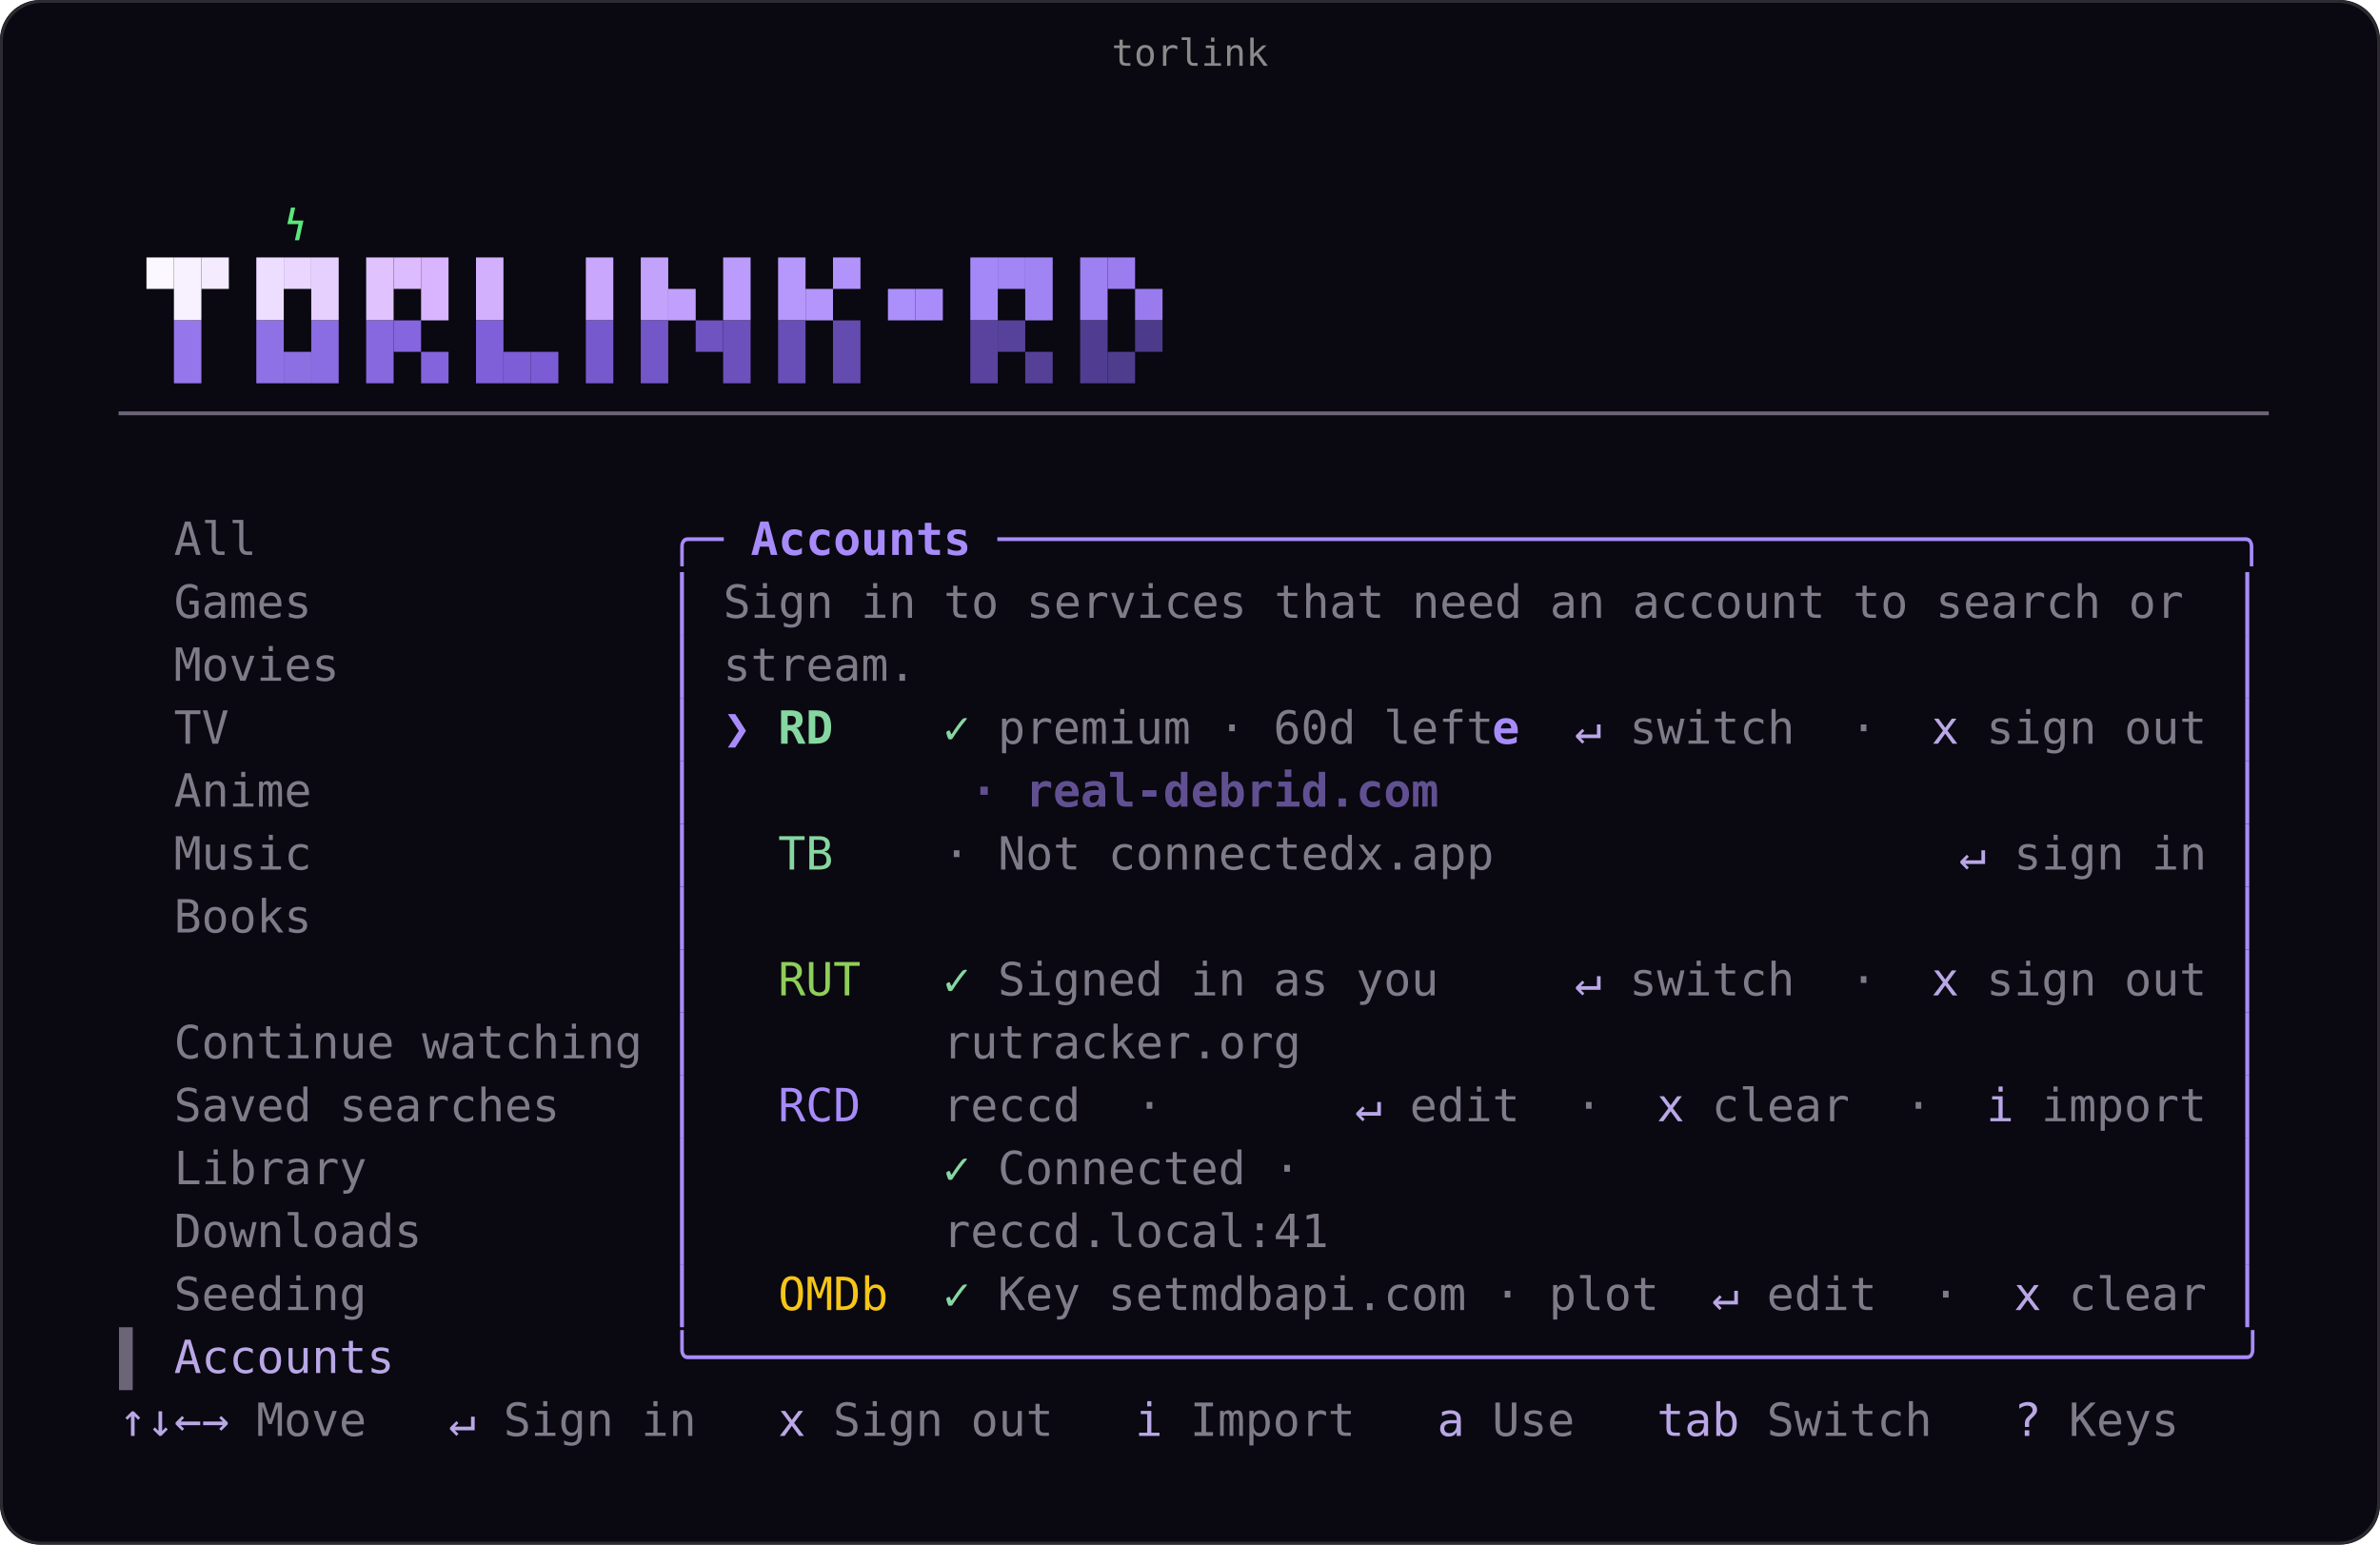
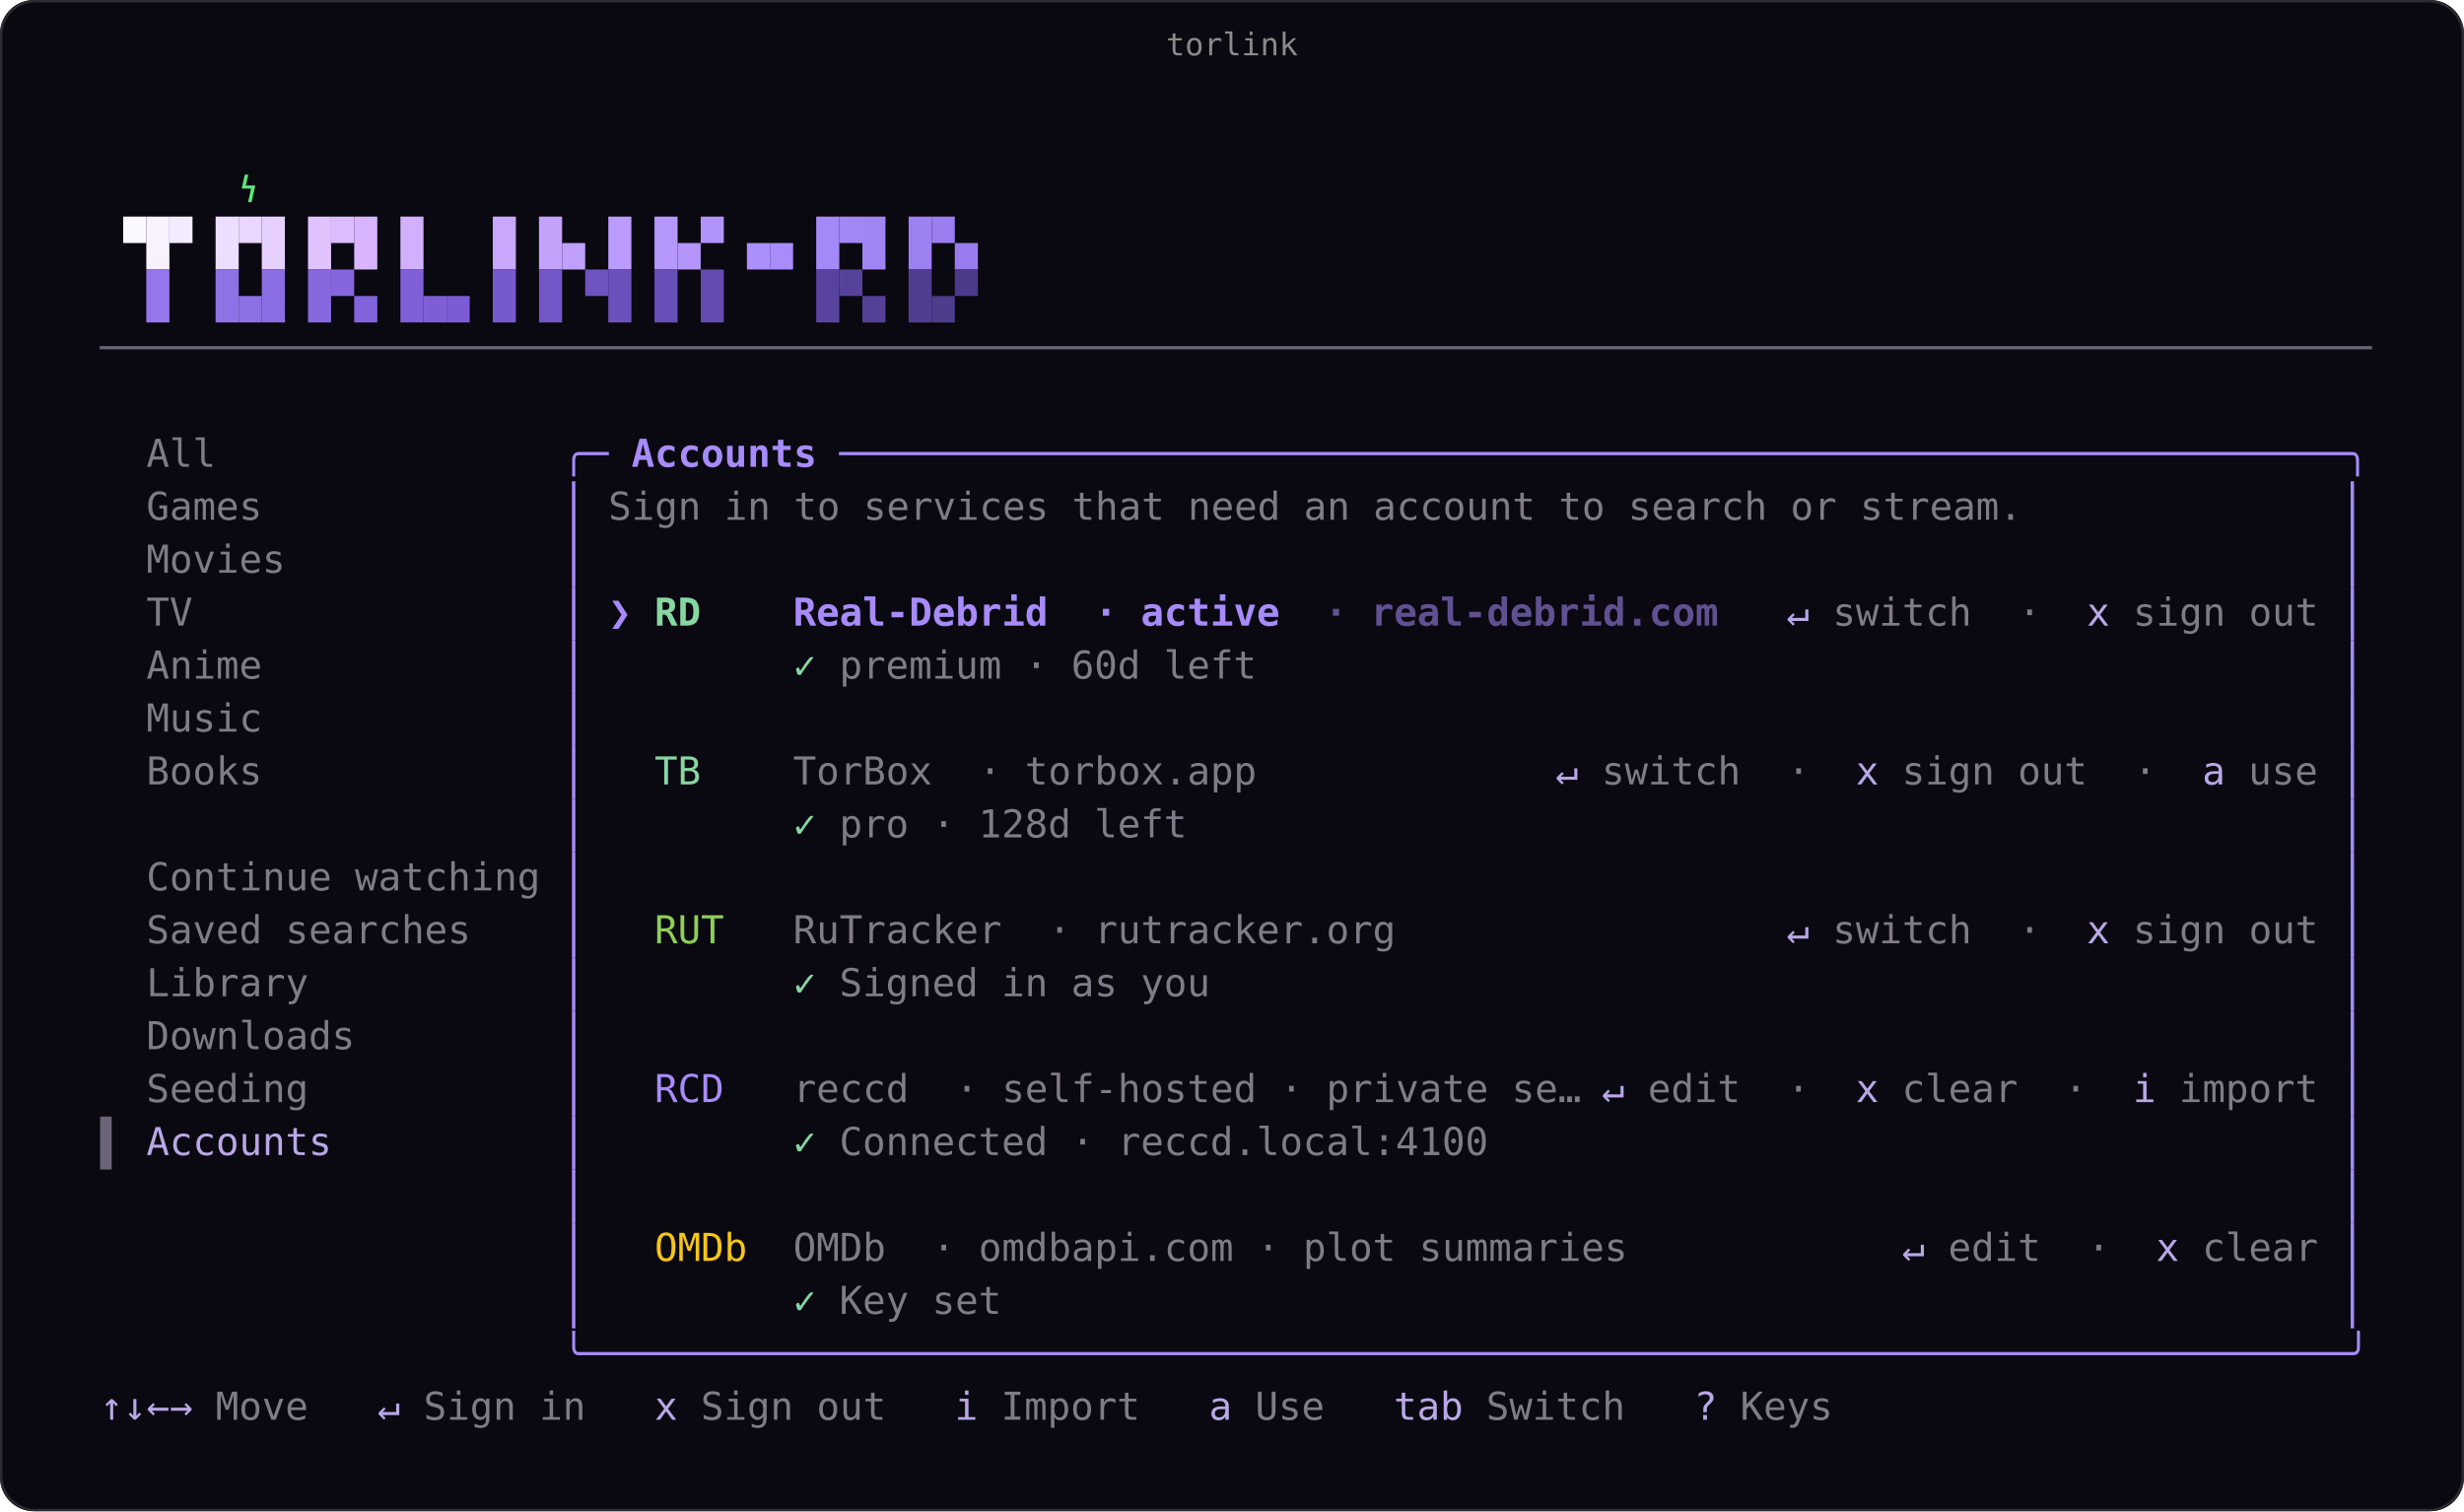
- <svg xmlns="http://www.w3.org/2000/svg" width="832" height="540" viewBox="0 0 832 540" style="max-width: 832px; width: 100%; height: auto;" role="img">
+ <svg xmlns="http://www.w3.org/2000/svg" width="1024" height="628" viewBox="0 0 1024 628" style="max-width: 1024px; width: 100%; height: auto;" role="img">
  <rect width="100%" height="100%" rx="14" fill="#0a0810" />
-   <rect x="0.5" y="0.5" width="831" height="539" rx="14" fill="none" stroke="#2d2b31" stroke-width="1" />
-   <text x="416" y="23" text-anchor="middle" font-family="ui-monospace, &quot;Cascadia Mono&quot;, &quot;SF Mono&quot;, Menlo, Consolas, &quot;DejaVu Sans Mono&quot;, monospace" font-size="13" fill="#8a8a8a">torlink</text>
+   <rect x="0.5" y="0.5" width="1023" height="627" rx="14" fill="none" stroke="#2d2b31" stroke-width="1" />
+   <text x="512" y="23" text-anchor="middle" font-family="ui-monospace, &quot;Cascadia Mono&quot;, &quot;SF Mono&quot;, Menlo, Consolas, &quot;DejaVu Sans Mono&quot;, monospace" font-size="13" fill="#8a8a8a">torlink</text>
  <g font-family="ui-monospace, &quot;Cascadia Mono&quot;, &quot;SF Mono&quot;, Menlo, Consolas, &quot;DejaVu Sans Mono&quot;, monospace" font-size="16" fill="#ddd8ea">
    <text x="99.2" y="84" textLength="9.6" lengthAdjust="spacingAndGlyphs" xml:space="preserve" fill="#5ae87a" font-weight="600">𐓏</text>
    <rect x="51.2" y="90" width="9.6" height="11" fill="#fbf8ff" />
    <rect x="60.8" y="90" width="9.6" height="22" fill="#f8f1ff" />
    <rect x="70.4" y="90" width="9.6" height="11" fill="#f4ebff" />
    <rect x="89.6" y="90" width="9.6" height="22" fill="#edddff" />
    <rect x="99.2" y="90" width="9.6" height="11" fill="#ead6fe" />
    <rect x="108.8" y="90" width="9.6" height="22" fill="#e6d0fe" />
    <rect x="128" y="90" width="9.6" height="22" fill="#dfc2fe" />
    <rect x="137.6" y="90" width="9.6" height="11" fill="#dcbbfe" />
    <rect x="147.2" y="90" width="9.6" height="22" fill="#d8b5fe" />
    <rect x="166.4" y="90" width="9.6" height="22" fill="#d3b0fe" />
    <rect x="204.8" y="90" width="9.6" height="22" fill="#c8a7fd" />
    <rect x="224" y="90" width="9.6" height="22" fill="#c3a2fc" />
    <rect x="233.6" y="101" width="9.6" height="11" fill="#c0a0fc" />
    <rect x="252.8" y="90" width="9.6" height="22" fill="#bb9cfc" />
    <rect x="272" y="90" width="9.6" height="22" fill="#b697fb" />
    <rect x="281.6" y="101" width="9.6" height="11" fill="#b395fb" />
    <rect x="291.2" y="90" width="9.6" height="11" fill="#b193fb" />
    <rect x="310.4" y="101" width="9.6" height="11" fill="#ab8ffa" />
    <rect x="320" y="101" width="9.6" height="11" fill="#a98cfa" />
    <rect x="339.2" y="90" width="9.6" height="22" fill="#a488f8" />
    <rect x="348.8" y="90" width="9.6" height="11" fill="#a286f6" />
    <rect x="358.4" y="90" width="9.6" height="22" fill="#a084f4" />
    <rect x="377.6" y="90" width="9.6" height="22" fill="#9d80f1" />
    <rect x="387.2" y="90" width="9.6" height="11" fill="#9b7df0" />
    <rect x="396.8" y="101" width="9.6" height="11" fill="#997bee" />
    <rect x="60.8" y="112" width="9.6" height="22" fill="#9577eb" />
    <rect x="89.6" y="112" width="9.6" height="22" fill="#8f71e6" />
    <rect x="99.2" y="123" width="9.6" height="11" fill="#8d6fe4" />
    <rect x="108.8" y="112" width="9.6" height="22" fill="#8b6de3" />
    <rect x="128" y="112" width="9.6" height="22" fill="#8768df" />
    <rect x="137.6" y="112" width="9.6" height="11" fill="#8566de" />
    <rect x="147.2" y="123" width="9.6" height="11" fill="#8364dc" />
    <rect x="166.4" y="112" width="9.6" height="22" fill="#7f60d9" />
    <rect x="176" y="123" width="9.6" height="11" fill="#7e5ed7" />
    <rect x="185.6" y="123" width="9.6" height="11" fill="#7c5cd5" />
    <rect x="204.8" y="112" width="9.6" height="22" fill="#7759ce" />
    <rect x="224" y="112" width="9.6" height="22" fill="#7356c8" />
    <rect x="243.2" y="112" width="9.6" height="11" fill="#6f53c1" />
    <rect x="252.8" y="112" width="9.6" height="22" fill="#6c51bd" />
    <rect x="272" y="112" width="9.6" height="22" fill="#684eb7" />
    <rect x="291.2" y="112" width="9.6" height="22" fill="#644bb0" />
    <rect x="339.2" y="112" width="9.6" height="22" fill="#59439f" />
    <rect x="348.8" y="112" width="9.6" height="11" fill="#57429b" />
    <rect x="358.4" y="123" width="9.6" height="11" fill="#554098" />
    <rect x="377.6" y="112" width="9.6" height="22" fill="#503d91" />
    <rect x="387.2" y="123" width="9.6" height="11" fill="#4e3c8d" />
    <rect x="396.8" y="112" width="9.6" height="11" fill="#4c3a8a" />
-     <text x="41.6" y="150" textLength="748.8" lengthAdjust="spacingAndGlyphs" xml:space="preserve" fill="#6b6577">──────────────────────────────────────────────────────────────────────────────</text>
+     <text x="41.6" y="150" textLength="940.8" lengthAdjust="spacingAndGlyphs" xml:space="preserve" fill="#6b6577">──────────────────────────────────────────────────────────────────────────────────────────────────</text>
    <text x="60.8" y="194" textLength="28.8" lengthAdjust="spacingAndGlyphs" xml:space="preserve" fill-opacity="0.55">All</text>
    <text x="233.6" y="194" textLength="19.2" lengthAdjust="spacingAndGlyphs" xml:space="preserve" fill="#a78bfa">╭─</text>
    <text x="262.4" y="194" textLength="76.8" lengthAdjust="spacingAndGlyphs" xml:space="preserve" fill="#a78bfa" font-weight="600">Accounts</text>
-     <text x="348.8" y="194" textLength="441.6" lengthAdjust="spacingAndGlyphs" xml:space="preserve" fill="#a78bfa">─────────────────────────────────────────────╮</text>
+     <text x="348.8" y="194" textLength="633.6" lengthAdjust="spacingAndGlyphs" xml:space="preserve" fill="#a78bfa">─────────────────────────────────────────────────────────────────╮</text>
    <text x="60.8" y="216" textLength="48" lengthAdjust="spacingAndGlyphs" xml:space="preserve" fill-opacity="0.55">Games</text>
    <rect x="237.7" y="200" width="1.4" height="22" fill="#a78bfa" />
-     <text x="252.8" y="216" textLength="508.8" lengthAdjust="spacingAndGlyphs" xml:space="preserve" fill-opacity="0.55">Sign in to services that need an account to search or</text>
-     <rect x="784.9" y="200" width="1.4" height="22" fill="#a78bfa" />
+     <text x="252.8" y="216" textLength="585.6" lengthAdjust="spacingAndGlyphs" xml:space="preserve" fill-opacity="0.55">Sign in to services that need an account to search or stream.</text>
+     <rect x="976.9" y="200" width="1.4" height="22" fill="#a78bfa" />
    <text x="60.8" y="238" textLength="57.6" lengthAdjust="spacingAndGlyphs" xml:space="preserve" fill-opacity="0.55">Movies</text>
    <rect x="237.7" y="222" width="1.4" height="22" fill="#a78bfa" />
-     <text x="252.8" y="238" textLength="67.2" lengthAdjust="spacingAndGlyphs" xml:space="preserve" fill-opacity="0.55">stream.</text>
-     <rect x="784.9" y="222" width="1.4" height="22" fill="#a78bfa" />
+     <rect x="976.9" y="222" width="1.4" height="22" fill="#a78bfa" />
    <text x="60.8" y="260" textLength="19.2" lengthAdjust="spacingAndGlyphs" xml:space="preserve" fill-opacity="0.55">TV</text>
    <rect x="237.7" y="244" width="1.4" height="22" fill="#a78bfa" />
    <text x="252.8" y="260" textLength="9.6" lengthAdjust="spacingAndGlyphs" xml:space="preserve" fill="#a78bfa" font-weight="600">❯</text>
    <text x="272" y="260" textLength="19.2" lengthAdjust="spacingAndGlyphs" xml:space="preserve" fill="#86d6a2" font-weight="600">RD</text>
-     <text x="329.6" y="260" textLength="9.6" lengthAdjust="spacingAndGlyphs" xml:space="preserve" fill="#86d6a2">✓</text>
-     <text x="348.8" y="260" textLength="172.8" lengthAdjust="spacingAndGlyphs" xml:space="preserve" fill-opacity="0.55">premium · 60d left</text>
-     <text x="521.6" y="260" textLength="9.6" lengthAdjust="spacingAndGlyphs" xml:space="preserve" fill="#a78bfa" font-weight="600">e</text>
-     <text x="550.4" y="260" textLength="9.6" lengthAdjust="spacingAndGlyphs" xml:space="preserve" fill="#b9a7e6">↵</text>
-     <text x="569.6" y="260" textLength="86.4" lengthAdjust="spacingAndGlyphs" xml:space="preserve" fill-opacity="0.55">switch  ·</text>
-     <text x="675.2" y="260" textLength="9.6" lengthAdjust="spacingAndGlyphs" xml:space="preserve" fill="#b9a7e6">x</text>
-     <text x="694.4" y="260" textLength="76.8" lengthAdjust="spacingAndGlyphs" xml:space="preserve" fill-opacity="0.55">sign out</text>
-     <rect x="784.9" y="244" width="1.4" height="22" fill="#a78bfa" />
+     <text x="329.6" y="260" textLength="201.6" lengthAdjust="spacingAndGlyphs" xml:space="preserve" fill="#a78bfa" font-weight="600">Real-Debrid  · active</text>
+     <text x="550.4" y="260" textLength="163.2" lengthAdjust="spacingAndGlyphs" xml:space="preserve" fill="#a78bfa" fill-opacity="0.55" font-weight="600">· real-debrid.com</text>
+     <text x="742.4" y="260" textLength="9.6" lengthAdjust="spacingAndGlyphs" xml:space="preserve" fill="#b9a7e6">↵</text>
+     <text x="761.6" y="260" textLength="86.4" lengthAdjust="spacingAndGlyphs" xml:space="preserve" fill-opacity="0.55">switch  ·</text>
+     <text x="867.2" y="260" textLength="9.6" lengthAdjust="spacingAndGlyphs" xml:space="preserve" fill="#b9a7e6">x</text>
+     <text x="886.4" y="260" textLength="76.8" lengthAdjust="spacingAndGlyphs" xml:space="preserve" fill-opacity="0.55">sign out</text>
+     <rect x="976.9" y="244" width="1.4" height="22" fill="#a78bfa" />
    <text x="60.8" y="282" textLength="48" lengthAdjust="spacingAndGlyphs" xml:space="preserve" fill-opacity="0.55">Anime</text>
    <rect x="237.7" y="266" width="1.4" height="22" fill="#a78bfa" />
-     <text x="339.2" y="282" textLength="163.2" lengthAdjust="spacingAndGlyphs" xml:space="preserve" fill="#a78bfa" fill-opacity="0.55" font-weight="600">· real-debrid.com</text>
-     <rect x="784.9" y="266" width="1.4" height="22" fill="#a78bfa" />
+     <text x="329.6" y="282" textLength="9.6" lengthAdjust="spacingAndGlyphs" xml:space="preserve" fill="#86d6a2">✓</text>
+     <text x="348.8" y="282" textLength="172.8" lengthAdjust="spacingAndGlyphs" xml:space="preserve" fill-opacity="0.55">premium · 60d left</text>
+     <rect x="976.9" y="266" width="1.4" height="22" fill="#a78bfa" />
    <text x="60.8" y="304" textLength="48" lengthAdjust="spacingAndGlyphs" xml:space="preserve" fill-opacity="0.55">Music</text>
    <rect x="237.7" y="288" width="1.4" height="22" fill="#a78bfa" />
-     <text x="272" y="304" textLength="19.2" lengthAdjust="spacingAndGlyphs" xml:space="preserve" fill="#86d6a2">TB</text>
-     <text x="329.6" y="304" textLength="192" lengthAdjust="spacingAndGlyphs" xml:space="preserve" fill-opacity="0.55">· Not connectedx.app</text>
-     <text x="684.8" y="304" textLength="9.6" lengthAdjust="spacingAndGlyphs" xml:space="preserve" fill="#b9a7e6">↵</text>
-     <text x="704" y="304" textLength="67.2" lengthAdjust="spacingAndGlyphs" xml:space="preserve" fill-opacity="0.55">sign in</text>
-     <rect x="784.9" y="288" width="1.4" height="22" fill="#a78bfa" />
+     <rect x="976.9" y="288" width="1.4" height="22" fill="#a78bfa" />
    <text x="60.8" y="326" textLength="48" lengthAdjust="spacingAndGlyphs" xml:space="preserve" fill-opacity="0.55">Books</text>
    <rect x="237.7" y="310" width="1.4" height="22" fill="#a78bfa" />
-     <rect x="784.9" y="310" width="1.4" height="22" fill="#a78bfa" />
+     <text x="272" y="326" textLength="19.2" lengthAdjust="spacingAndGlyphs" xml:space="preserve" fill="#86d6a2">TB</text>
+     <text x="329.6" y="326" textLength="192" lengthAdjust="spacingAndGlyphs" xml:space="preserve" fill-opacity="0.55">TorBox  · torbox.app</text>
+     <text x="646.4" y="326" textLength="9.6" lengthAdjust="spacingAndGlyphs" xml:space="preserve" fill="#b9a7e6">↵</text>
+     <text x="665.6" y="326" textLength="86.4" lengthAdjust="spacingAndGlyphs" xml:space="preserve" fill-opacity="0.55">switch  ·</text>
+     <text x="771.2" y="326" textLength="9.6" lengthAdjust="spacingAndGlyphs" xml:space="preserve" fill="#b9a7e6">x</text>
+     <text x="790.4" y="326" textLength="105.6" lengthAdjust="spacingAndGlyphs" xml:space="preserve" fill-opacity="0.55">sign out  ·</text>
+     <text x="915.2" y="326" textLength="9.6" lengthAdjust="spacingAndGlyphs" xml:space="preserve" fill="#b9a7e6">a</text>
+     <text x="934.4" y="326" textLength="28.8" lengthAdjust="spacingAndGlyphs" xml:space="preserve" fill-opacity="0.55">use</text>
+     <rect x="976.9" y="310" width="1.4" height="22" fill="#a78bfa" />
    <rect x="237.7" y="332" width="1.4" height="22" fill="#a78bfa" />
-     <text x="272" y="348" textLength="28.8" lengthAdjust="spacingAndGlyphs" xml:space="preserve" fill="#8fce5a">RUT</text>
    <text x="329.6" y="348" textLength="9.6" lengthAdjust="spacingAndGlyphs" xml:space="preserve" fill="#86d6a2">✓</text>
-     <text x="348.8" y="348" textLength="153.6" lengthAdjust="spacingAndGlyphs" xml:space="preserve" fill-opacity="0.55">Signed in as you</text>
-     <text x="550.4" y="348" textLength="9.6" lengthAdjust="spacingAndGlyphs" xml:space="preserve" fill="#b9a7e6">↵</text>
-     <text x="569.6" y="348" textLength="86.4" lengthAdjust="spacingAndGlyphs" xml:space="preserve" fill-opacity="0.55">switch  ·</text>
-     <text x="675.2" y="348" textLength="9.6" lengthAdjust="spacingAndGlyphs" xml:space="preserve" fill="#b9a7e6">x</text>
-     <text x="694.4" y="348" textLength="76.8" lengthAdjust="spacingAndGlyphs" xml:space="preserve" fill-opacity="0.55">sign out</text>
-     <rect x="784.9" y="332" width="1.4" height="22" fill="#a78bfa" />
+     <text x="348.8" y="348" textLength="144" lengthAdjust="spacingAndGlyphs" xml:space="preserve" fill-opacity="0.55">pro · 128d left</text>
+     <rect x="976.9" y="332" width="1.4" height="22" fill="#a78bfa" />
    <text x="60.8" y="370" textLength="163.2" lengthAdjust="spacingAndGlyphs" xml:space="preserve" fill-opacity="0.55">Continue watching</text>
    <rect x="237.7" y="354" width="1.4" height="22" fill="#a78bfa" />
-     <text x="329.6" y="370" textLength="124.8" lengthAdjust="spacingAndGlyphs" xml:space="preserve" fill-opacity="0.55">rutracker.org</text>
-     <rect x="784.9" y="354" width="1.4" height="22" fill="#a78bfa" />
+     <rect x="976.9" y="354" width="1.4" height="22" fill="#a78bfa" />
    <text x="60.8" y="392" textLength="134.4" lengthAdjust="spacingAndGlyphs" xml:space="preserve" fill-opacity="0.55">Saved searches</text>
    <rect x="237.7" y="376" width="1.4" height="22" fill="#a78bfa" />
-     <text x="272" y="392" textLength="28.8" lengthAdjust="spacingAndGlyphs" xml:space="preserve" fill="#a78bfa">RCD</text>
-     <text x="329.6" y="392" textLength="76.8" lengthAdjust="spacingAndGlyphs" xml:space="preserve" fill-opacity="0.55">reccd  ·</text>
-     <text x="473.6" y="392" textLength="9.6" lengthAdjust="spacingAndGlyphs" xml:space="preserve" fill="#b9a7e6">↵</text>
-     <text x="492.8" y="392" textLength="67.2" lengthAdjust="spacingAndGlyphs" xml:space="preserve" fill-opacity="0.55">edit  ·</text>
-     <text x="579.2" y="392" textLength="9.6" lengthAdjust="spacingAndGlyphs" xml:space="preserve" fill="#b9a7e6">x</text>
-     <text x="598.4" y="392" textLength="76.8" lengthAdjust="spacingAndGlyphs" xml:space="preserve" fill-opacity="0.55">clear  ·</text>
-     <text x="694.4" y="392" textLength="9.6" lengthAdjust="spacingAndGlyphs" xml:space="preserve" fill="#b9a7e6">i</text>
-     <text x="713.6" y="392" textLength="57.6" lengthAdjust="spacingAndGlyphs" xml:space="preserve" fill-opacity="0.55">import</text>
-     <rect x="784.9" y="376" width="1.4" height="22" fill="#a78bfa" />
+     <text x="272" y="392" textLength="28.8" lengthAdjust="spacingAndGlyphs" xml:space="preserve" fill="#8fce5a">RUT</text>
+     <text x="329.6" y="392" textLength="249.6" lengthAdjust="spacingAndGlyphs" xml:space="preserve" fill-opacity="0.55">RuTracker  · rutracker.org</text>
+     <text x="742.4" y="392" textLength="9.6" lengthAdjust="spacingAndGlyphs" xml:space="preserve" fill="#b9a7e6">↵</text>
+     <text x="761.6" y="392" textLength="86.4" lengthAdjust="spacingAndGlyphs" xml:space="preserve" fill-opacity="0.55">switch  ·</text>
+     <text x="867.2" y="392" textLength="9.6" lengthAdjust="spacingAndGlyphs" xml:space="preserve" fill="#b9a7e6">x</text>
+     <text x="886.4" y="392" textLength="76.8" lengthAdjust="spacingAndGlyphs" xml:space="preserve" fill-opacity="0.55">sign out</text>
+     <rect x="976.9" y="376" width="1.4" height="22" fill="#a78bfa" />
    <text x="60.8" y="414" textLength="67.2" lengthAdjust="spacingAndGlyphs" xml:space="preserve" fill-opacity="0.55">Library</text>
    <rect x="237.7" y="398" width="1.4" height="22" fill="#a78bfa" />
    <text x="329.6" y="414" textLength="9.6" lengthAdjust="spacingAndGlyphs" xml:space="preserve" fill="#86d6a2">✓</text>
-     <text x="348.8" y="414" textLength="105.6" lengthAdjust="spacingAndGlyphs" xml:space="preserve" fill-opacity="0.55">Connected ·</text>
-     <rect x="784.9" y="398" width="1.4" height="22" fill="#a78bfa" />
+     <text x="348.8" y="414" textLength="153.6" lengthAdjust="spacingAndGlyphs" xml:space="preserve" fill-opacity="0.55">Signed in as you</text>
+     <rect x="976.9" y="398" width="1.4" height="22" fill="#a78bfa" />
    <text x="60.8" y="436" textLength="86.4" lengthAdjust="spacingAndGlyphs" xml:space="preserve" fill-opacity="0.55">Downloads</text>
    <rect x="237.7" y="420" width="1.4" height="22" fill="#a78bfa" />
-     <text x="329.6" y="436" textLength="134.4" lengthAdjust="spacingAndGlyphs" xml:space="preserve" fill-opacity="0.55">reccd.local:41</text>
-     <rect x="784.9" y="420" width="1.4" height="22" fill="#a78bfa" />
+     <rect x="976.9" y="420" width="1.4" height="22" fill="#a78bfa" />
    <text x="60.8" y="458" textLength="67.2" lengthAdjust="spacingAndGlyphs" xml:space="preserve" fill-opacity="0.55">Seeding</text>
    <rect x="237.7" y="442" width="1.4" height="22" fill="#a78bfa" />
-     <text x="272" y="458" textLength="38.4" lengthAdjust="spacingAndGlyphs" xml:space="preserve" fill="#f5c518">OMDb</text>
-     <text x="329.6" y="458" textLength="9.6" lengthAdjust="spacingAndGlyphs" xml:space="preserve" fill="#86d6a2">✓</text>
-     <text x="348.8" y="458" textLength="230.4" lengthAdjust="spacingAndGlyphs" xml:space="preserve" fill-opacity="0.55">Key setmdbapi.com · plot</text>
-     <text x="598.4" y="458" textLength="9.6" lengthAdjust="spacingAndGlyphs" xml:space="preserve" fill="#b9a7e6">↵</text>
-     <text x="617.6" y="458" textLength="67.2" lengthAdjust="spacingAndGlyphs" xml:space="preserve" fill-opacity="0.55">edit  ·</text>
-     <text x="704" y="458" textLength="9.6" lengthAdjust="spacingAndGlyphs" xml:space="preserve" fill="#b9a7e6">x</text>
-     <text x="723.2" y="458" textLength="48" lengthAdjust="spacingAndGlyphs" xml:space="preserve" fill-opacity="0.55">clear</text>
-     <rect x="784.9" y="442" width="1.4" height="22" fill="#a78bfa" />
+     <text x="272" y="458" textLength="28.8" lengthAdjust="spacingAndGlyphs" xml:space="preserve" fill="#a78bfa">RCD</text>
+     <text x="329.6" y="458" textLength="326.4" lengthAdjust="spacingAndGlyphs" xml:space="preserve" fill-opacity="0.55">reccd  · self-hosted · private se…</text>
+     <text x="665.6" y="458" textLength="9.6" lengthAdjust="spacingAndGlyphs" xml:space="preserve" fill="#b9a7e6">↵</text>
+     <text x="684.8" y="458" textLength="67.2" lengthAdjust="spacingAndGlyphs" xml:space="preserve" fill-opacity="0.55">edit  ·</text>
+     <text x="771.2" y="458" textLength="9.6" lengthAdjust="spacingAndGlyphs" xml:space="preserve" fill="#b9a7e6">x</text>
+     <text x="790.4" y="458" textLength="76.8" lengthAdjust="spacingAndGlyphs" xml:space="preserve" fill-opacity="0.55">clear  ·</text>
+     <text x="886.4" y="458" textLength="9.6" lengthAdjust="spacingAndGlyphs" xml:space="preserve" fill="#b9a7e6">i</text>
+     <text x="905.6" y="458" textLength="57.6" lengthAdjust="spacingAndGlyphs" xml:space="preserve" fill-opacity="0.55">import</text>
+     <rect x="976.9" y="442" width="1.4" height="22" fill="#a78bfa" />
    <rect x="41.6" y="464" width="4.8" height="22" fill="#6b6577" />
    <text x="60.8" y="480" textLength="76.8" lengthAdjust="spacingAndGlyphs" xml:space="preserve" fill="#b9a7e6">Accounts</text>
-     <text x="233.6" y="480" textLength="556.8" lengthAdjust="spacingAndGlyphs" xml:space="preserve" fill="#a78bfa">╰────────────────────────────────────────────────────────╯</text>
-     <text x="41.6" y="502" textLength="38.4" lengthAdjust="spacingAndGlyphs" xml:space="preserve" fill="#b9a7e6">↑↓←→</text>
-     <text x="89.6" y="502" textLength="38.4" lengthAdjust="spacingAndGlyphs" xml:space="preserve" fill-opacity="0.55">Move</text>
-     <text x="156.8" y="502" textLength="9.6" lengthAdjust="spacingAndGlyphs" xml:space="preserve" fill="#b9a7e6">↵</text>
-     <text x="176" y="502" textLength="67.2" lengthAdjust="spacingAndGlyphs" xml:space="preserve" fill-opacity="0.55">Sign in</text>
-     <text x="272" y="502" textLength="9.6" lengthAdjust="spacingAndGlyphs" xml:space="preserve" fill="#b9a7e6">x</text>
-     <text x="291.2" y="502" textLength="76.8" lengthAdjust="spacingAndGlyphs" xml:space="preserve" fill-opacity="0.55">Sign out</text>
-     <text x="396.8" y="502" textLength="9.6" lengthAdjust="spacingAndGlyphs" xml:space="preserve" fill="#b9a7e6">i</text>
-     <text x="416" y="502" textLength="57.6" lengthAdjust="spacingAndGlyphs" xml:space="preserve" fill-opacity="0.55">Import</text>
-     <text x="502.4" y="502" textLength="9.6" lengthAdjust="spacingAndGlyphs" xml:space="preserve" fill="#b9a7e6">a</text>
-     <text x="521.6" y="502" textLength="28.8" lengthAdjust="spacingAndGlyphs" xml:space="preserve" fill-opacity="0.55">Use</text>
-     <text x="579.2" y="502" textLength="28.8" lengthAdjust="spacingAndGlyphs" xml:space="preserve" fill="#b9a7e6">tab</text>
-     <text x="617.6" y="502" textLength="57.6" lengthAdjust="spacingAndGlyphs" xml:space="preserve" fill-opacity="0.55">Switch</text>
-     <text x="704" y="502" textLength="9.6" lengthAdjust="spacingAndGlyphs" xml:space="preserve" fill="#b9a7e6">?</text>
-     <text x="723.2" y="502" textLength="38.4" lengthAdjust="spacingAndGlyphs" xml:space="preserve" fill-opacity="0.55">Keys</text>
+     <rect x="237.7" y="464" width="1.4" height="22" fill="#a78bfa" />
+     <text x="329.6" y="480" textLength="9.6" lengthAdjust="spacingAndGlyphs" xml:space="preserve" fill="#86d6a2">✓</text>
+     <text x="348.8" y="480" textLength="268.8" lengthAdjust="spacingAndGlyphs" xml:space="preserve" fill-opacity="0.55">Connected · reccd.local:4100</text>
+     <rect x="976.9" y="464" width="1.4" height="22" fill="#a78bfa" />
+     <rect x="237.7" y="486" width="1.4" height="22" fill="#a78bfa" />
+     <rect x="976.9" y="486" width="1.4" height="22" fill="#a78bfa" />
+     <rect x="237.7" y="508" width="1.4" height="22" fill="#a78bfa" />
+     <text x="272" y="524" textLength="38.4" lengthAdjust="spacingAndGlyphs" xml:space="preserve" fill="#f5c518">OMDb</text>
+     <text x="329.6" y="524" textLength="345.6" lengthAdjust="spacingAndGlyphs" xml:space="preserve" fill-opacity="0.55">OMDb  · omdbapi.com · plot summaries</text>
+     <text x="790.4" y="524" textLength="9.6" lengthAdjust="spacingAndGlyphs" xml:space="preserve" fill="#b9a7e6">↵</text>
+     <text x="809.6" y="524" textLength="67.2" lengthAdjust="spacingAndGlyphs" xml:space="preserve" fill-opacity="0.55">edit  ·</text>
+     <text x="896" y="524" textLength="9.6" lengthAdjust="spacingAndGlyphs" xml:space="preserve" fill="#b9a7e6">x</text>
+     <text x="915.2" y="524" textLength="48" lengthAdjust="spacingAndGlyphs" xml:space="preserve" fill-opacity="0.55">clear</text>
+     <rect x="976.9" y="508" width="1.4" height="22" fill="#a78bfa" />
+     <rect x="237.7" y="530" width="1.4" height="22" fill="#a78bfa" />
+     <text x="329.6" y="546" textLength="9.6" lengthAdjust="spacingAndGlyphs" xml:space="preserve" fill="#86d6a2">✓</text>
+     <text x="348.8" y="546" textLength="67.2" lengthAdjust="spacingAndGlyphs" xml:space="preserve" fill-opacity="0.55">Key set</text>
+     <rect x="976.9" y="530" width="1.4" height="22" fill="#a78bfa" />
+     <text x="233.6" y="568" textLength="748.8" lengthAdjust="spacingAndGlyphs" xml:space="preserve" fill="#a78bfa">╰────────────────────────────────────────────────────────────────────────────╯</text>
+     <text x="41.6" y="590" textLength="38.4" lengthAdjust="spacingAndGlyphs" xml:space="preserve" fill="#b9a7e6">↑↓←→</text>
+     <text x="89.6" y="590" textLength="38.4" lengthAdjust="spacingAndGlyphs" xml:space="preserve" fill-opacity="0.55">Move</text>
+     <text x="156.8" y="590" textLength="9.6" lengthAdjust="spacingAndGlyphs" xml:space="preserve" fill="#b9a7e6">↵</text>
+     <text x="176" y="590" textLength="67.2" lengthAdjust="spacingAndGlyphs" xml:space="preserve" fill-opacity="0.55">Sign in</text>
+     <text x="272" y="590" textLength="9.6" lengthAdjust="spacingAndGlyphs" xml:space="preserve" fill="#b9a7e6">x</text>
+     <text x="291.2" y="590" textLength="76.8" lengthAdjust="spacingAndGlyphs" xml:space="preserve" fill-opacity="0.55">Sign out</text>
+     <text x="396.8" y="590" textLength="9.6" lengthAdjust="spacingAndGlyphs" xml:space="preserve" fill="#b9a7e6">i</text>
+     <text x="416" y="590" textLength="57.6" lengthAdjust="spacingAndGlyphs" xml:space="preserve" fill-opacity="0.55">Import</text>
+     <text x="502.4" y="590" textLength="9.6" lengthAdjust="spacingAndGlyphs" xml:space="preserve" fill="#b9a7e6">a</text>
+     <text x="521.6" y="590" textLength="28.8" lengthAdjust="spacingAndGlyphs" xml:space="preserve" fill-opacity="0.55">Use</text>
+     <text x="579.2" y="590" textLength="28.8" lengthAdjust="spacingAndGlyphs" xml:space="preserve" fill="#b9a7e6">tab</text>
+     <text x="617.6" y="590" textLength="57.6" lengthAdjust="spacingAndGlyphs" xml:space="preserve" fill-opacity="0.55">Switch</text>
+     <text x="704" y="590" textLength="9.6" lengthAdjust="spacingAndGlyphs" xml:space="preserve" fill="#b9a7e6">?</text>
+     <text x="723.2" y="590" textLength="38.4" lengthAdjust="spacingAndGlyphs" xml:space="preserve" fill-opacity="0.55">Keys</text>
  </g>
</svg>
